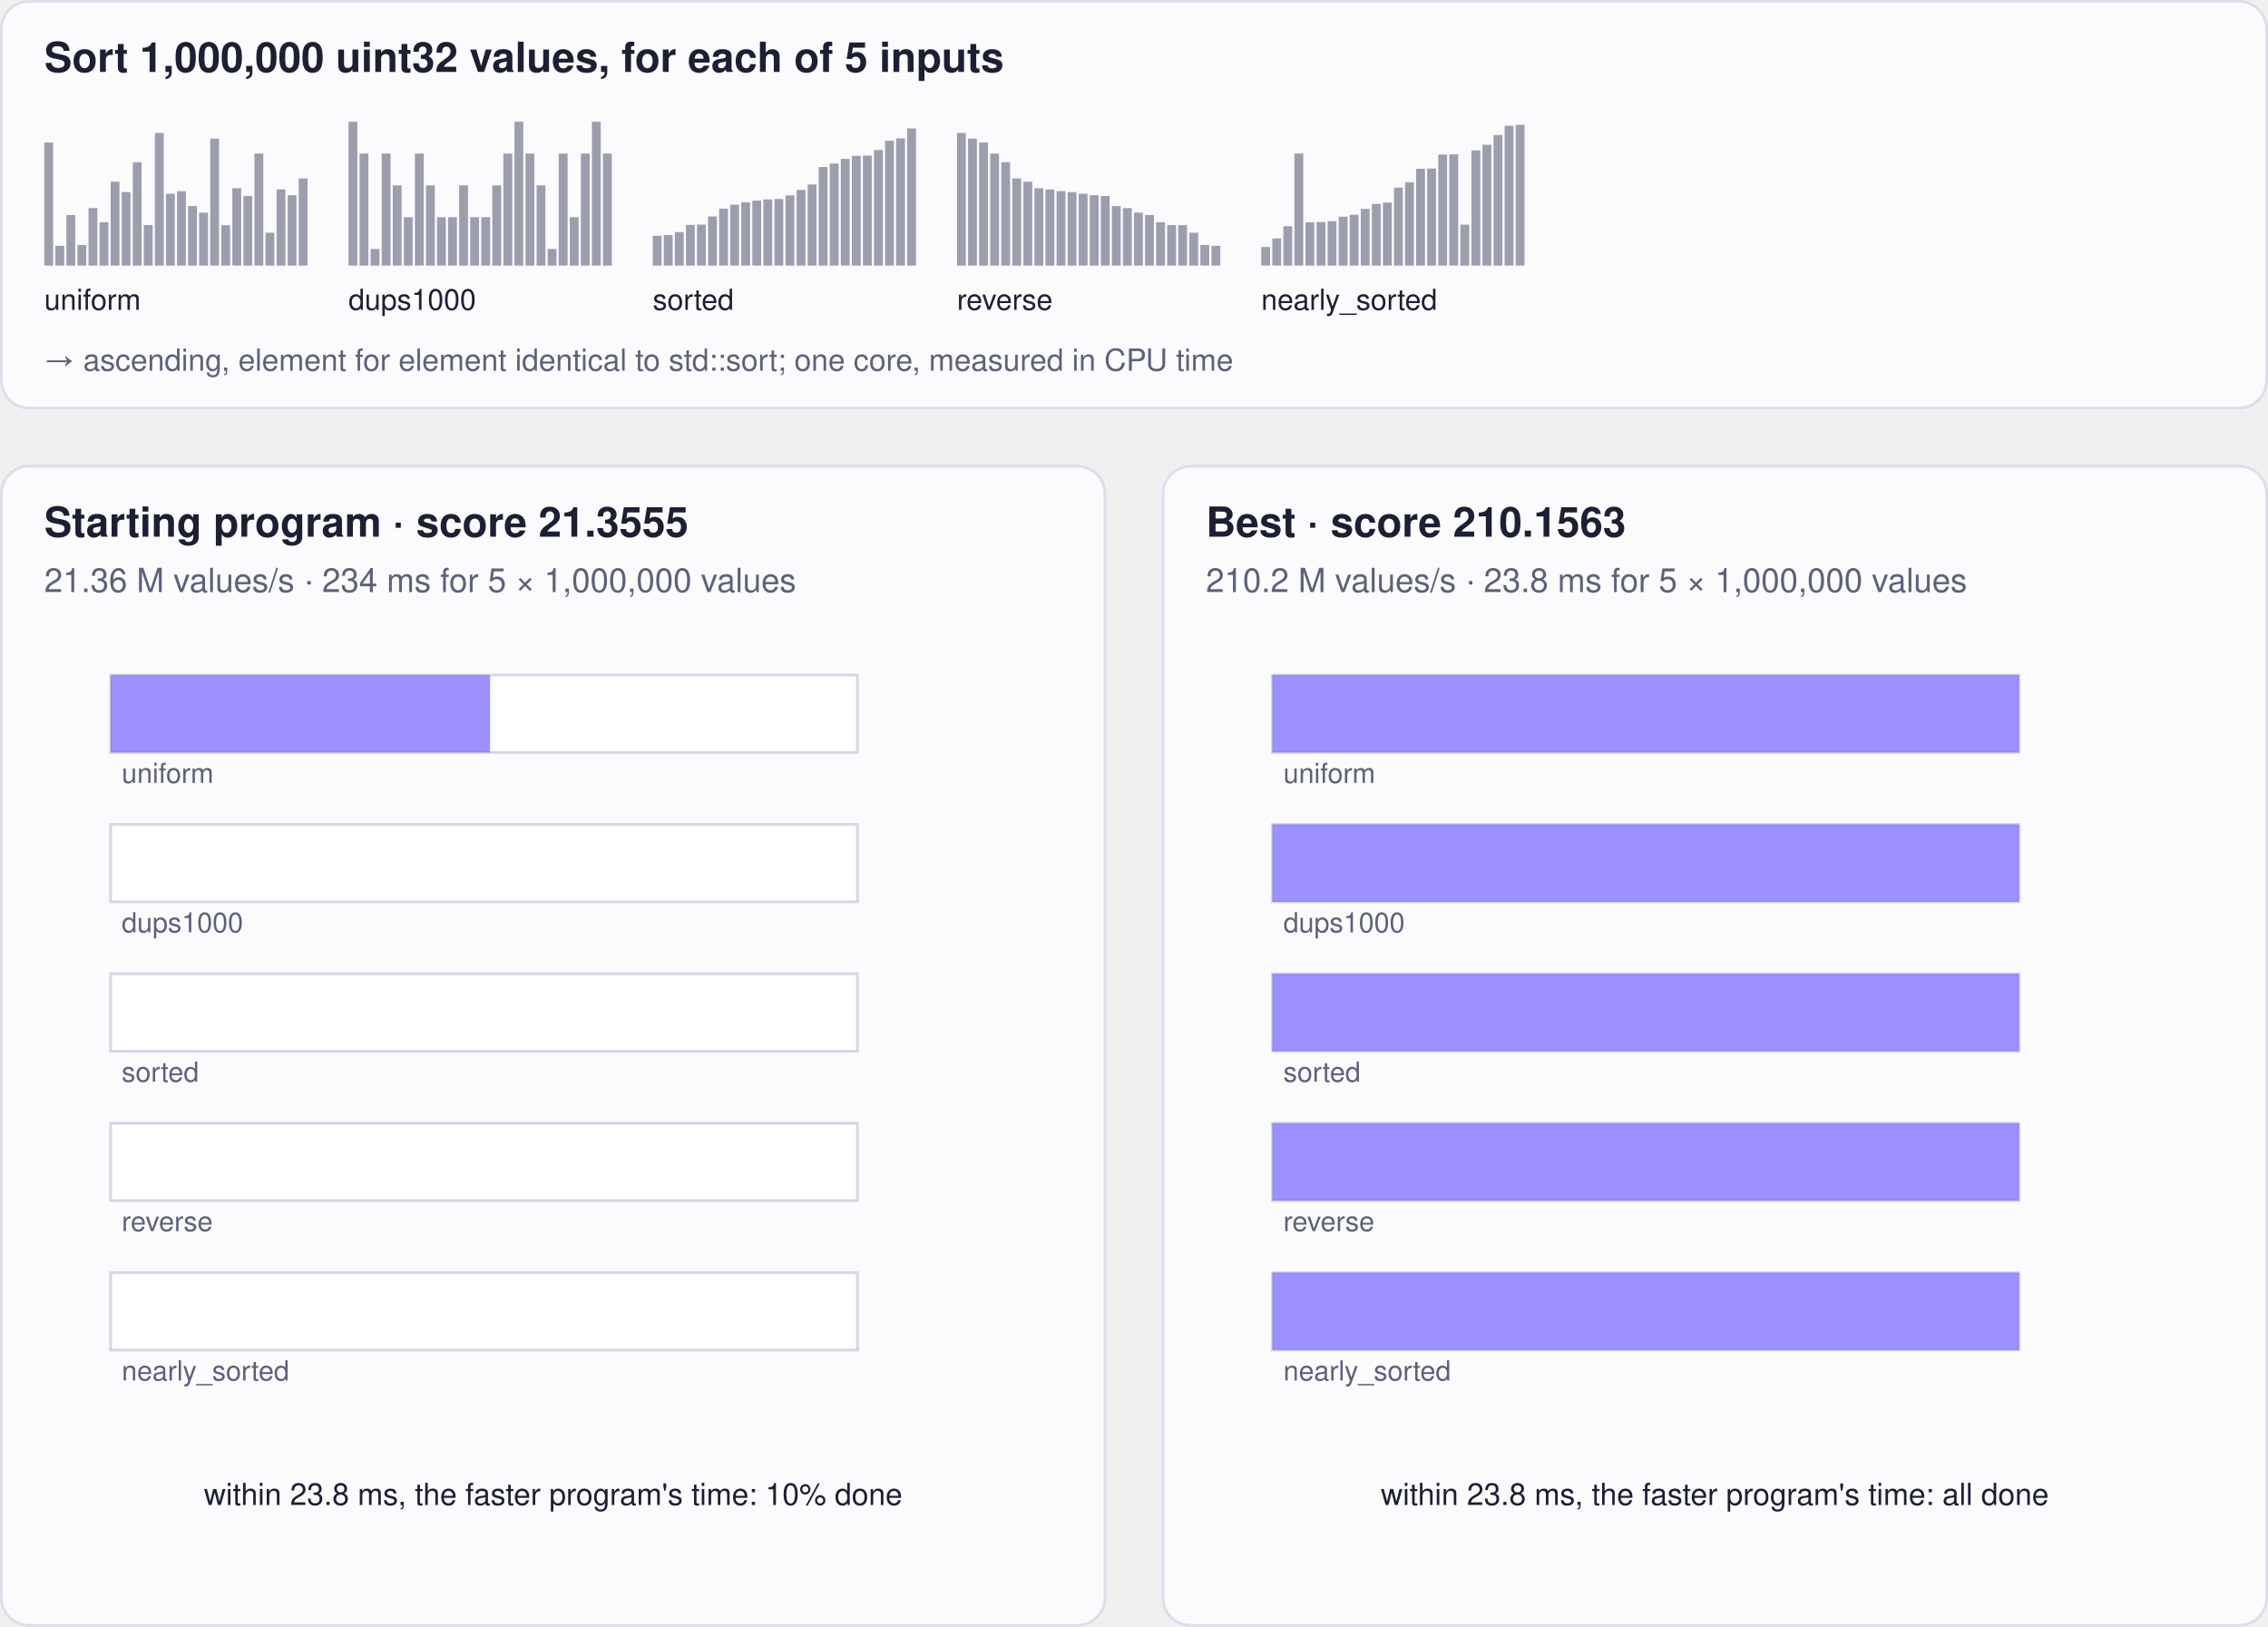
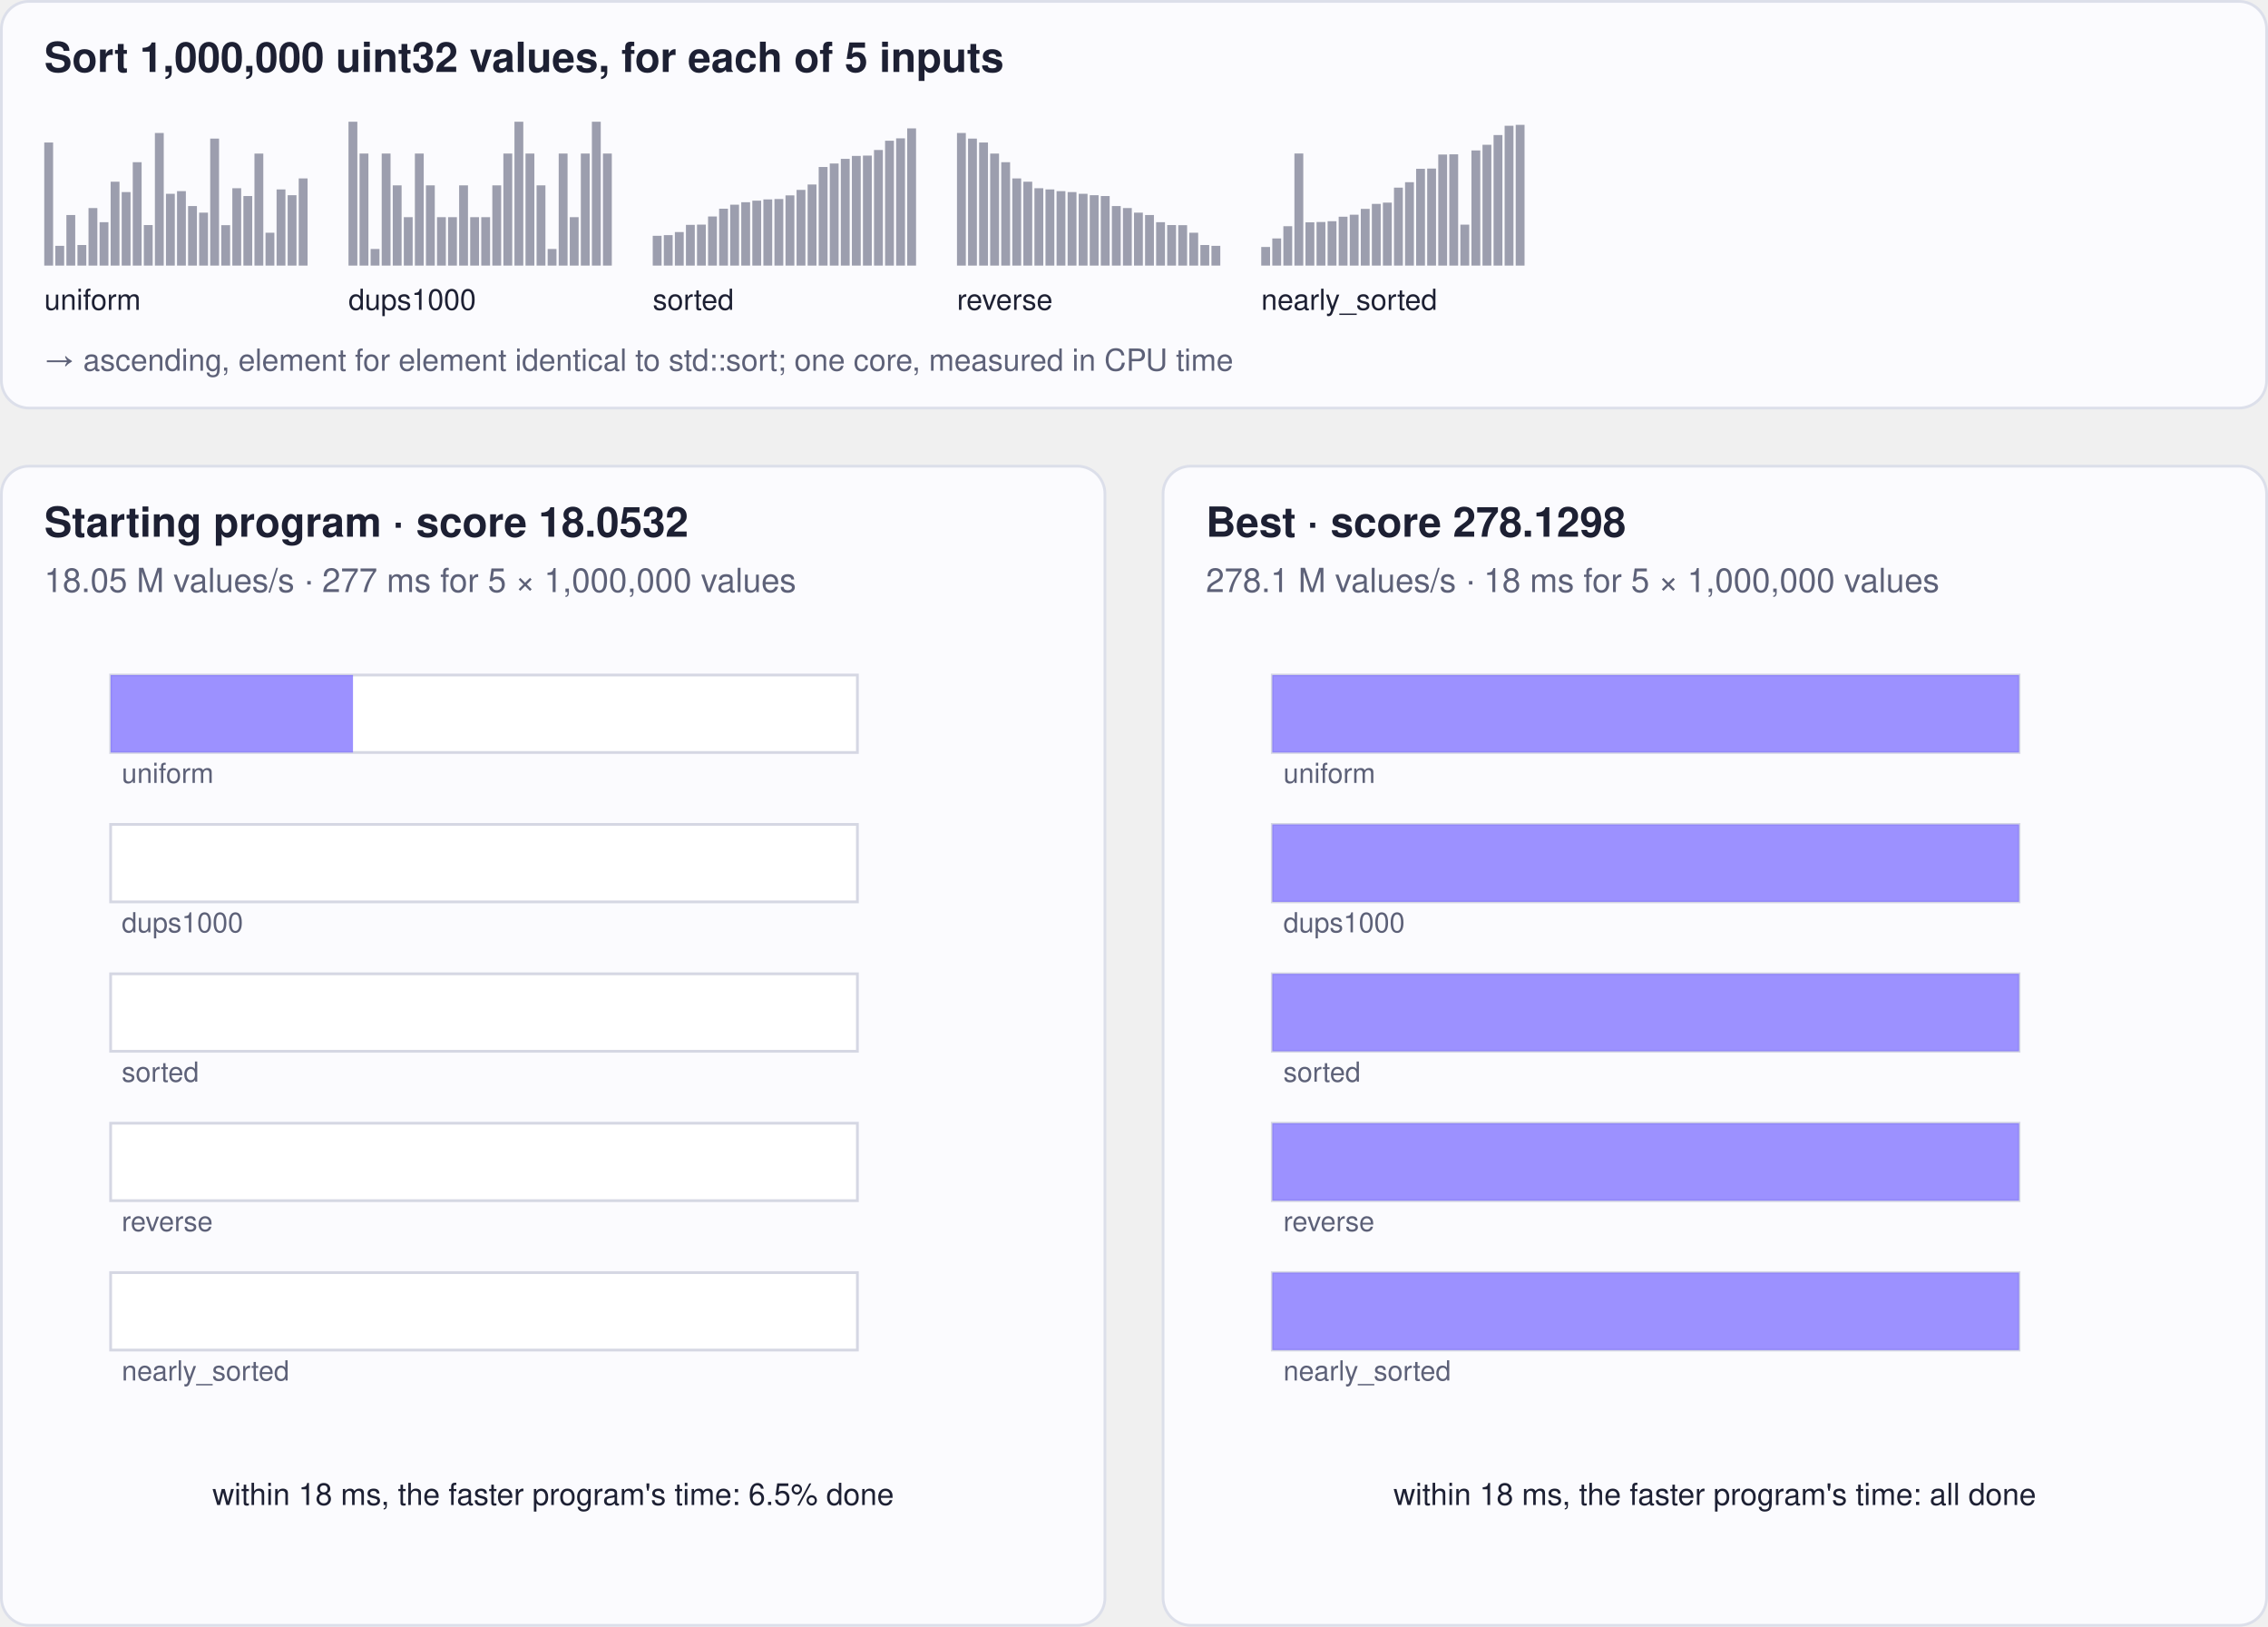
<svg xmlns="http://www.w3.org/2000/svg" viewBox="0 0 820 588.00" width="820" height="588.00" role="img" aria-label="sort_u32_cpp: the starting program's solution and the best one" font-family="system-ui, -apple-system, Segoe UI, Helvetica, Arial, sans-serif">
  <rect x="0.5" y="0.5" width="819" height="147.00" rx="10" fill="#fbfbfe" stroke="#dcdfea" />
  <text x="16.00" y="26.00" font-size="15" fill="#1d2033" text-anchor="start" font-weight="600">Sort 1,000,000 uint32 values, for each of 5 inputs</text>
  <rect x="16.00" y="51.51" width="3.20" height="44.49" fill="#5d6178" fill-opacity="0.6" />
  <rect x="20.00" y="88.86" width="3.20" height="7.14" fill="#5d6178" fill-opacity="0.6" />
  <rect x="24.00" y="77.72" width="3.20" height="18.28" fill="#5d6178" fill-opacity="0.6" />
  <rect x="28.00" y="88.56" width="3.20" height="7.44" fill="#5d6178" fill-opacity="0.6" />
  <rect x="32.00" y="75.20" width="3.20" height="20.80" fill="#5d6178" fill-opacity="0.6" />
  <rect x="36.00" y="80.32" width="3.20" height="15.68" fill="#5d6178" fill-opacity="0.6" />
  <rect x="40.00" y="65.68" width="3.20" height="30.32" fill="#5d6178" fill-opacity="0.6" />
  <rect x="44.00" y="69.43" width="3.20" height="26.57" fill="#5d6178" fill-opacity="0.6" />
  <rect x="48.00" y="58.63" width="3.20" height="37.37" fill="#5d6178" fill-opacity="0.6" />
  <rect x="52.00" y="81.35" width="3.20" height="14.65" fill="#5d6178" fill-opacity="0.6" />
  <rect x="56.00" y="48.07" width="3.20" height="47.93" fill="#5d6178" fill-opacity="0.6" />
  <rect x="60.00" y="70.05" width="3.20" height="25.95" fill="#5d6178" fill-opacity="0.6" />
  <rect x="64.00" y="69.09" width="3.20" height="26.91" fill="#5d6178" fill-opacity="0.6" />
  <rect x="68.00" y="74.48" width="3.20" height="21.52" fill="#5d6178" fill-opacity="0.6" />
  <rect x="72.00" y="76.86" width="3.20" height="19.14" fill="#5d6178" fill-opacity="0.6" />
  <rect x="76.00" y="50.10" width="3.20" height="45.90" fill="#5d6178" fill-opacity="0.6" />
  <rect x="80.00" y="81.39" width="3.20" height="14.61" fill="#5d6178" fill-opacity="0.6" />
  <rect x="84.00" y="68.04" width="3.20" height="27.96" fill="#5d6178" fill-opacity="0.6" />
  <rect x="88.00" y="70.86" width="3.20" height="25.14" fill="#5d6178" fill-opacity="0.6" />
  <rect x="92.00" y="55.51" width="3.20" height="40.49" fill="#5d6178" fill-opacity="0.6" />
  <rect x="96.00" y="84.12" width="3.20" height="11.88" fill="#5d6178" fill-opacity="0.6" />
  <rect x="100.00" y="68.47" width="3.20" height="27.53" fill="#5d6178" fill-opacity="0.6" />
  <rect x="104.00" y="70.56" width="3.20" height="25.44" fill="#5d6178" fill-opacity="0.6" />
  <rect x="108.00" y="64.49" width="3.20" height="31.51" fill="#5d6178" fill-opacity="0.6" />
  <text x="16.00" y="112.00" font-size="10.5" fill="#1d2033" text-anchor="start" font-weight="normal">uniform</text>
  <rect x="126.00" y="44.00" width="3.20" height="52.00" fill="#5d6178" fill-opacity="0.6" />
  <rect x="130.00" y="55.50" width="3.20" height="40.50" fill="#5d6178" fill-opacity="0.6" />
  <rect x="134.00" y="90.00" width="3.20" height="6.00" fill="#5d6178" fill-opacity="0.6" />
  <rect x="138.00" y="55.50" width="3.20" height="40.50" fill="#5d6178" fill-opacity="0.6" />
  <rect x="142.00" y="67.00" width="3.20" height="29.00" fill="#5d6178" fill-opacity="0.6" />
  <rect x="146.00" y="78.50" width="3.20" height="17.50" fill="#5d6178" fill-opacity="0.6" />
  <rect x="150.00" y="55.50" width="3.20" height="40.50" fill="#5d6178" fill-opacity="0.6" />
  <rect x="154.00" y="67.00" width="3.20" height="29.00" fill="#5d6178" fill-opacity="0.6" />
  <rect x="158.00" y="78.50" width="3.20" height="17.50" fill="#5d6178" fill-opacity="0.6" />
  <rect x="162.00" y="78.50" width="3.20" height="17.50" fill="#5d6178" fill-opacity="0.6" />
  <rect x="166.00" y="67.00" width="3.20" height="29.00" fill="#5d6178" fill-opacity="0.6" />
  <rect x="170.00" y="78.50" width="3.20" height="17.50" fill="#5d6178" fill-opacity="0.6" />
  <rect x="174.00" y="78.50" width="3.20" height="17.50" fill="#5d6178" fill-opacity="0.6" />
  <rect x="178.00" y="67.00" width="3.20" height="29.00" fill="#5d6178" fill-opacity="0.6" />
  <rect x="182.00" y="55.50" width="3.20" height="40.50" fill="#5d6178" fill-opacity="0.6" />
  <rect x="186.00" y="44.00" width="3.20" height="52.00" fill="#5d6178" fill-opacity="0.6" />
  <rect x="190.00" y="55.50" width="3.20" height="40.50" fill="#5d6178" fill-opacity="0.6" />
  <rect x="194.00" y="67.00" width="3.20" height="29.00" fill="#5d6178" fill-opacity="0.6" />
  <rect x="198.00" y="90.00" width="3.20" height="6.00" fill="#5d6178" fill-opacity="0.6" />
  <rect x="202.00" y="55.50" width="3.20" height="40.50" fill="#5d6178" fill-opacity="0.6" />
  <rect x="206.00" y="78.50" width="3.20" height="17.50" fill="#5d6178" fill-opacity="0.6" />
  <rect x="210.00" y="55.50" width="3.20" height="40.50" fill="#5d6178" fill-opacity="0.6" />
  <rect x="214.00" y="44.00" width="3.20" height="52.00" fill="#5d6178" fill-opacity="0.6" />
  <rect x="218.00" y="55.50" width="3.20" height="40.50" fill="#5d6178" fill-opacity="0.6" />
  <text x="126.00" y="112.00" font-size="10.5" fill="#1d2033" text-anchor="start" font-weight="normal">dups1000</text>
  <rect x="236.00" y="85.23" width="3.20" height="10.77" fill="#5d6178" fill-opacity="0.6" />
  <rect x="240.00" y="84.99" width="3.20" height="11.01" fill="#5d6178" fill-opacity="0.6" />
  <rect x="244.00" y="83.88" width="3.20" height="12.12" fill="#5d6178" fill-opacity="0.6" />
  <rect x="248.00" y="81.28" width="3.20" height="14.72" fill="#5d6178" fill-opacity="0.6" />
  <rect x="252.00" y="81.19" width="3.20" height="14.81" fill="#5d6178" fill-opacity="0.6" />
  <rect x="256.00" y="78.25" width="3.20" height="17.75" fill="#5d6178" fill-opacity="0.6" />
  <rect x="260.00" y="75.44" width="3.20" height="20.56" fill="#5d6178" fill-opacity="0.6" />
  <rect x="264.00" y="73.99" width="3.20" height="22.01" fill="#5d6178" fill-opacity="0.6" />
  <rect x="268.00" y="73.10" width="3.20" height="22.90" fill="#5d6178" fill-opacity="0.6" />
  <rect x="272.00" y="72.53" width="3.20" height="23.47" fill="#5d6178" fill-opacity="0.6" />
  <rect x="276.00" y="72.08" width="3.20" height="23.92" fill="#5d6178" fill-opacity="0.6" />
  <rect x="280.00" y="71.94" width="3.20" height="24.06" fill="#5d6178" fill-opacity="0.6" />
  <rect x="284.00" y="70.62" width="3.20" height="25.38" fill="#5d6178" fill-opacity="0.6" />
  <rect x="288.00" y="68.64" width="3.20" height="27.36" fill="#5d6178" fill-opacity="0.6" />
  <rect x="292.00" y="66.69" width="3.20" height="29.31" fill="#5d6178" fill-opacity="0.6" />
  <rect x="296.00" y="60.36" width="3.20" height="35.64" fill="#5d6178" fill-opacity="0.6" />
  <rect x="300.00" y="59.10" width="3.20" height="36.90" fill="#5d6178" fill-opacity="0.6" />
  <rect x="304.00" y="57.42" width="3.20" height="38.58" fill="#5d6178" fill-opacity="0.6" />
  <rect x="308.00" y="56.36" width="3.20" height="39.64" fill="#5d6178" fill-opacity="0.6" />
  <rect x="312.00" y="56.24" width="3.20" height="39.76" fill="#5d6178" fill-opacity="0.6" />
  <rect x="316.00" y="54.22" width="3.20" height="41.78" fill="#5d6178" fill-opacity="0.6" />
  <rect x="320.00" y="50.87" width="3.20" height="45.13" fill="#5d6178" fill-opacity="0.6" />
  <rect x="324.00" y="50.01" width="3.20" height="45.99" fill="#5d6178" fill-opacity="0.6" />
  <rect x="328.00" y="46.41" width="3.20" height="49.59" fill="#5d6178" fill-opacity="0.6" />
  <text x="236.00" y="112.00" font-size="10.5" fill="#1d2033" text-anchor="start" font-weight="normal">sorted</text>
  <rect x="346.00" y="48.07" width="3.20" height="47.93" fill="#5d6178" fill-opacity="0.6" />
  <rect x="350.00" y="50.10" width="3.20" height="45.90" fill="#5d6178" fill-opacity="0.6" />
  <rect x="354.00" y="51.51" width="3.20" height="44.49" fill="#5d6178" fill-opacity="0.6" />
  <rect x="358.00" y="55.51" width="3.20" height="40.49" fill="#5d6178" fill-opacity="0.6" />
  <rect x="362.00" y="58.63" width="3.20" height="37.37" fill="#5d6178" fill-opacity="0.6" />
  <rect x="366.00" y="64.49" width="3.20" height="31.51" fill="#5d6178" fill-opacity="0.6" />
  <rect x="370.00" y="65.68" width="3.20" height="30.32" fill="#5d6178" fill-opacity="0.6" />
  <rect x="374.00" y="68.04" width="3.20" height="27.96" fill="#5d6178" fill-opacity="0.6" />
  <rect x="378.00" y="68.47" width="3.20" height="27.53" fill="#5d6178" fill-opacity="0.6" />
  <rect x="382.00" y="69.09" width="3.20" height="26.91" fill="#5d6178" fill-opacity="0.6" />
  <rect x="386.00" y="69.43" width="3.20" height="26.57" fill="#5d6178" fill-opacity="0.6" />
  <rect x="390.00" y="70.05" width="3.20" height="25.95" fill="#5d6178" fill-opacity="0.6" />
  <rect x="394.00" y="70.56" width="3.20" height="25.44" fill="#5d6178" fill-opacity="0.6" />
  <rect x="398.00" y="70.86" width="3.20" height="25.14" fill="#5d6178" fill-opacity="0.6" />
  <rect x="402.00" y="74.48" width="3.20" height="21.52" fill="#5d6178" fill-opacity="0.6" />
  <rect x="406.00" y="75.20" width="3.20" height="20.80" fill="#5d6178" fill-opacity="0.6" />
  <rect x="410.00" y="76.86" width="3.20" height="19.14" fill="#5d6178" fill-opacity="0.6" />
  <rect x="414.00" y="77.72" width="3.20" height="18.28" fill="#5d6178" fill-opacity="0.6" />
  <rect x="418.00" y="80.32" width="3.20" height="15.68" fill="#5d6178" fill-opacity="0.6" />
  <rect x="422.00" y="81.35" width="3.20" height="14.65" fill="#5d6178" fill-opacity="0.6" />
  <rect x="426.00" y="81.39" width="3.20" height="14.61" fill="#5d6178" fill-opacity="0.6" />
  <rect x="430.00" y="84.12" width="3.20" height="11.88" fill="#5d6178" fill-opacity="0.6" />
  <rect x="434.00" y="88.56" width="3.20" height="7.44" fill="#5d6178" fill-opacity="0.6" />
  <rect x="438.00" y="88.86" width="3.20" height="7.14" fill="#5d6178" fill-opacity="0.6" />
  <text x="346.00" y="112.00" font-size="10.5" fill="#1d2033" text-anchor="start" font-weight="normal">reverse</text>
  <rect x="456.00" y="89.27" width="3.20" height="6.73" fill="#5d6178" fill-opacity="0.6" />
  <rect x="460.00" y="86.19" width="3.20" height="9.81" fill="#5d6178" fill-opacity="0.6" />
  <rect x="464.00" y="81.76" width="3.20" height="14.24" fill="#5d6178" fill-opacity="0.6" />
  <rect x="468.00" y="55.48" width="3.20" height="40.52" fill="#5d6178" fill-opacity="0.6" />
  <rect x="472.00" y="80.36" width="3.20" height="15.64" fill="#5d6178" fill-opacity="0.6" />
  <rect x="476.00" y="80.25" width="3.20" height="15.75" fill="#5d6178" fill-opacity="0.6" />
  <rect x="480.00" y="79.96" width="3.20" height="16.04" fill="#5d6178" fill-opacity="0.6" />
  <rect x="484.00" y="78.34" width="3.20" height="17.66" fill="#5d6178" fill-opacity="0.6" />
  <rect x="488.00" y="77.61" width="3.20" height="18.39" fill="#5d6178" fill-opacity="0.6" />
  <rect x="492.00" y="75.50" width="3.20" height="20.50" fill="#5d6178" fill-opacity="0.6" />
  <rect x="496.00" y="73.70" width="3.20" height="22.30" fill="#5d6178" fill-opacity="0.6" />
  <rect x="500.00" y="73.24" width="3.20" height="22.76" fill="#5d6178" fill-opacity="0.6" />
  <rect x="504.00" y="67.82" width="3.20" height="28.18" fill="#5d6178" fill-opacity="0.6" />
  <rect x="508.00" y="65.86" width="3.20" height="30.14" fill="#5d6178" fill-opacity="0.6" />
  <rect x="512.00" y="61.02" width="3.20" height="34.98" fill="#5d6178" fill-opacity="0.6" />
  <rect x="516.00" y="60.93" width="3.20" height="35.07" fill="#5d6178" fill-opacity="0.6" />
  <rect x="520.00" y="55.86" width="3.20" height="40.14" fill="#5d6178" fill-opacity="0.6" />
  <rect x="524.00" y="55.78" width="3.20" height="40.22" fill="#5d6178" fill-opacity="0.6" />
  <rect x="528.00" y="81.20" width="3.20" height="14.80" fill="#5d6178" fill-opacity="0.6" />
  <rect x="532.00" y="54.38" width="3.20" height="41.62" fill="#5d6178" fill-opacity="0.6" />
  <rect x="536.00" y="52.33" width="3.20" height="43.67" fill="#5d6178" fill-opacity="0.6" />
  <rect x="540.00" y="48.82" width="3.20" height="47.18" fill="#5d6178" fill-opacity="0.6" />
  <rect x="544.00" y="45.46" width="3.20" height="50.54" fill="#5d6178" fill-opacity="0.6" />
  <rect x="548.00" y="45.13" width="3.20" height="50.87" fill="#5d6178" fill-opacity="0.6" />
  <text x="456.00" y="112.00" font-size="10.5" fill="#1d2033" text-anchor="start" font-weight="normal">nearly_sorted</text>
  <text x="16.00" y="134.00" font-size="11" fill="#5d6178" text-anchor="start" font-weight="normal">→ ascending, element for element identical to std::sort; one core, measured in CPU time</text>
  <g transform="translate(0 168.00)">
    <rect x="0.5" y="0.5" width="399" height="419" rx="10" fill="#fbfbfe" stroke="#dcdfea" />
-     <text x="16" y="26" font-size="15" font-weight="600" fill="#1d2033">Starting program · score 21.3555</text>
-     <text x="16" y="46" font-size="12" fill="#5d6178">21.36 M values/s · 234 ms for 5 × 1,000,000 values</text>
+     <text x="16" y="26" font-size="15" font-weight="600" fill="#1d2033">Starting program · score 18.0532</text>
+     <text x="16" y="46" font-size="12" fill="#5d6178">18.05 M values/s · 277 ms for 5 × 1,000,000 values</text>
    <rect x="40.00" y="76.00" width="270.00" height="28.00" fill="#fff" stroke="#d5d7e3" />
-     <rect x="40.00" y="76.00" width="137.18" height="28.00" fill="#7b6cff" fill-opacity="0.75" />
+     <rect x="40.00" y="76.00" width="87.63" height="28.00" fill="#7b6cff" fill-opacity="0.75" />
    <text x="44.00" y="115.00" font-size="10" fill="#5d6178" text-anchor="start" font-weight="normal">uniform</text>
    <rect x="40.00" y="130.00" width="270.00" height="28.00" fill="#fff" stroke="#d5d7e3" />
    <text x="44.00" y="169.00" font-size="10" fill="#5d6178" text-anchor="start" font-weight="normal">dups1000</text>
    <rect x="40.00" y="184.00" width="270.00" height="28.00" fill="#fff" stroke="#d5d7e3" />
    <text x="44.00" y="223.00" font-size="10" fill="#5d6178" text-anchor="start" font-weight="normal">sorted</text>
    <rect x="40.00" y="238.00" width="270.00" height="28.00" fill="#fff" stroke="#d5d7e3" />
    <text x="44.00" y="277.00" font-size="10" fill="#5d6178" text-anchor="start" font-weight="normal">reverse</text>
    <rect x="40.00" y="292.00" width="270.00" height="28.00" fill="#fff" stroke="#d5d7e3" />
    <text x="44.00" y="331.00" font-size="10" fill="#5d6178" text-anchor="start" font-weight="normal">nearly_sorted</text>
-     <text x="200.00" y="376.00" font-size="11" fill="#1d2033" text-anchor="middle" font-weight="normal">within 23.8 ms, the faster program's time: 10% done</text>
+     <text x="200.00" y="376.00" font-size="11" fill="#1d2033" text-anchor="middle" font-weight="normal">within 18 ms, the faster program's time: 6.5% done</text>
    <rect x="420.5" y="0.5" width="399" height="419" rx="10" fill="#fbfbfe" stroke="#dcdfea" />
-     <text x="436" y="26" font-size="15" font-weight="600" fill="#1d2033">Best · score 210.1563</text>
-     <text x="436" y="46" font-size="12" fill="#5d6178">210.2 M values/s · 23.8 ms for 5 × 1,000,000 values</text>
+     <text x="436" y="26" font-size="15" font-weight="600" fill="#1d2033">Best · score 278.1298</text>
+     <text x="436" y="46" font-size="12" fill="#5d6178">278.1 M values/s · 18 ms for 5 × 1,000,000 values</text>
    <rect x="460.00" y="76.00" width="270.00" height="28.00" fill="#fff" stroke="#d5d7e3" />
    <rect x="460.00" y="76.00" width="270.00" height="28.00" fill="#7b6cff" fill-opacity="0.75" />
    <text x="464.00" y="115.00" font-size="10" fill="#5d6178" text-anchor="start" font-weight="normal">uniform</text>
    <rect x="460.00" y="130.00" width="270.00" height="28.00" fill="#fff" stroke="#d5d7e3" />
    <rect x="460.00" y="130.00" width="270.00" height="28.00" fill="#7b6cff" fill-opacity="0.75" />
    <text x="464.00" y="169.00" font-size="10" fill="#5d6178" text-anchor="start" font-weight="normal">dups1000</text>
    <rect x="460.00" y="184.00" width="270.00" height="28.00" fill="#fff" stroke="#d5d7e3" />
    <rect x="460.00" y="184.00" width="270.00" height="28.00" fill="#7b6cff" fill-opacity="0.75" />
    <text x="464.00" y="223.00" font-size="10" fill="#5d6178" text-anchor="start" font-weight="normal">sorted</text>
    <rect x="460.00" y="238.00" width="270.00" height="28.00" fill="#fff" stroke="#d5d7e3" />
    <rect x="460.00" y="238.00" width="270.00" height="28.00" fill="#7b6cff" fill-opacity="0.75" />
    <text x="464.00" y="277.00" font-size="10" fill="#5d6178" text-anchor="start" font-weight="normal">reverse</text>
    <rect x="460.00" y="292.00" width="270.00" height="28.00" fill="#fff" stroke="#d5d7e3" />
    <rect x="460.00" y="292.00" width="270.00" height="28.00" fill="#7b6cff" fill-opacity="0.75" />
    <text x="464.00" y="331.00" font-size="10" fill="#5d6178" text-anchor="start" font-weight="normal">nearly_sorted</text>
-     <text x="620.00" y="376.00" font-size="11" fill="#1d2033" text-anchor="middle" font-weight="normal">within 23.8 ms, the faster program's time: all done</text>
+     <text x="620.00" y="376.00" font-size="11" fill="#1d2033" text-anchor="middle" font-weight="normal">within 18 ms, the faster program's time: all done</text>
  </g>
</svg>
